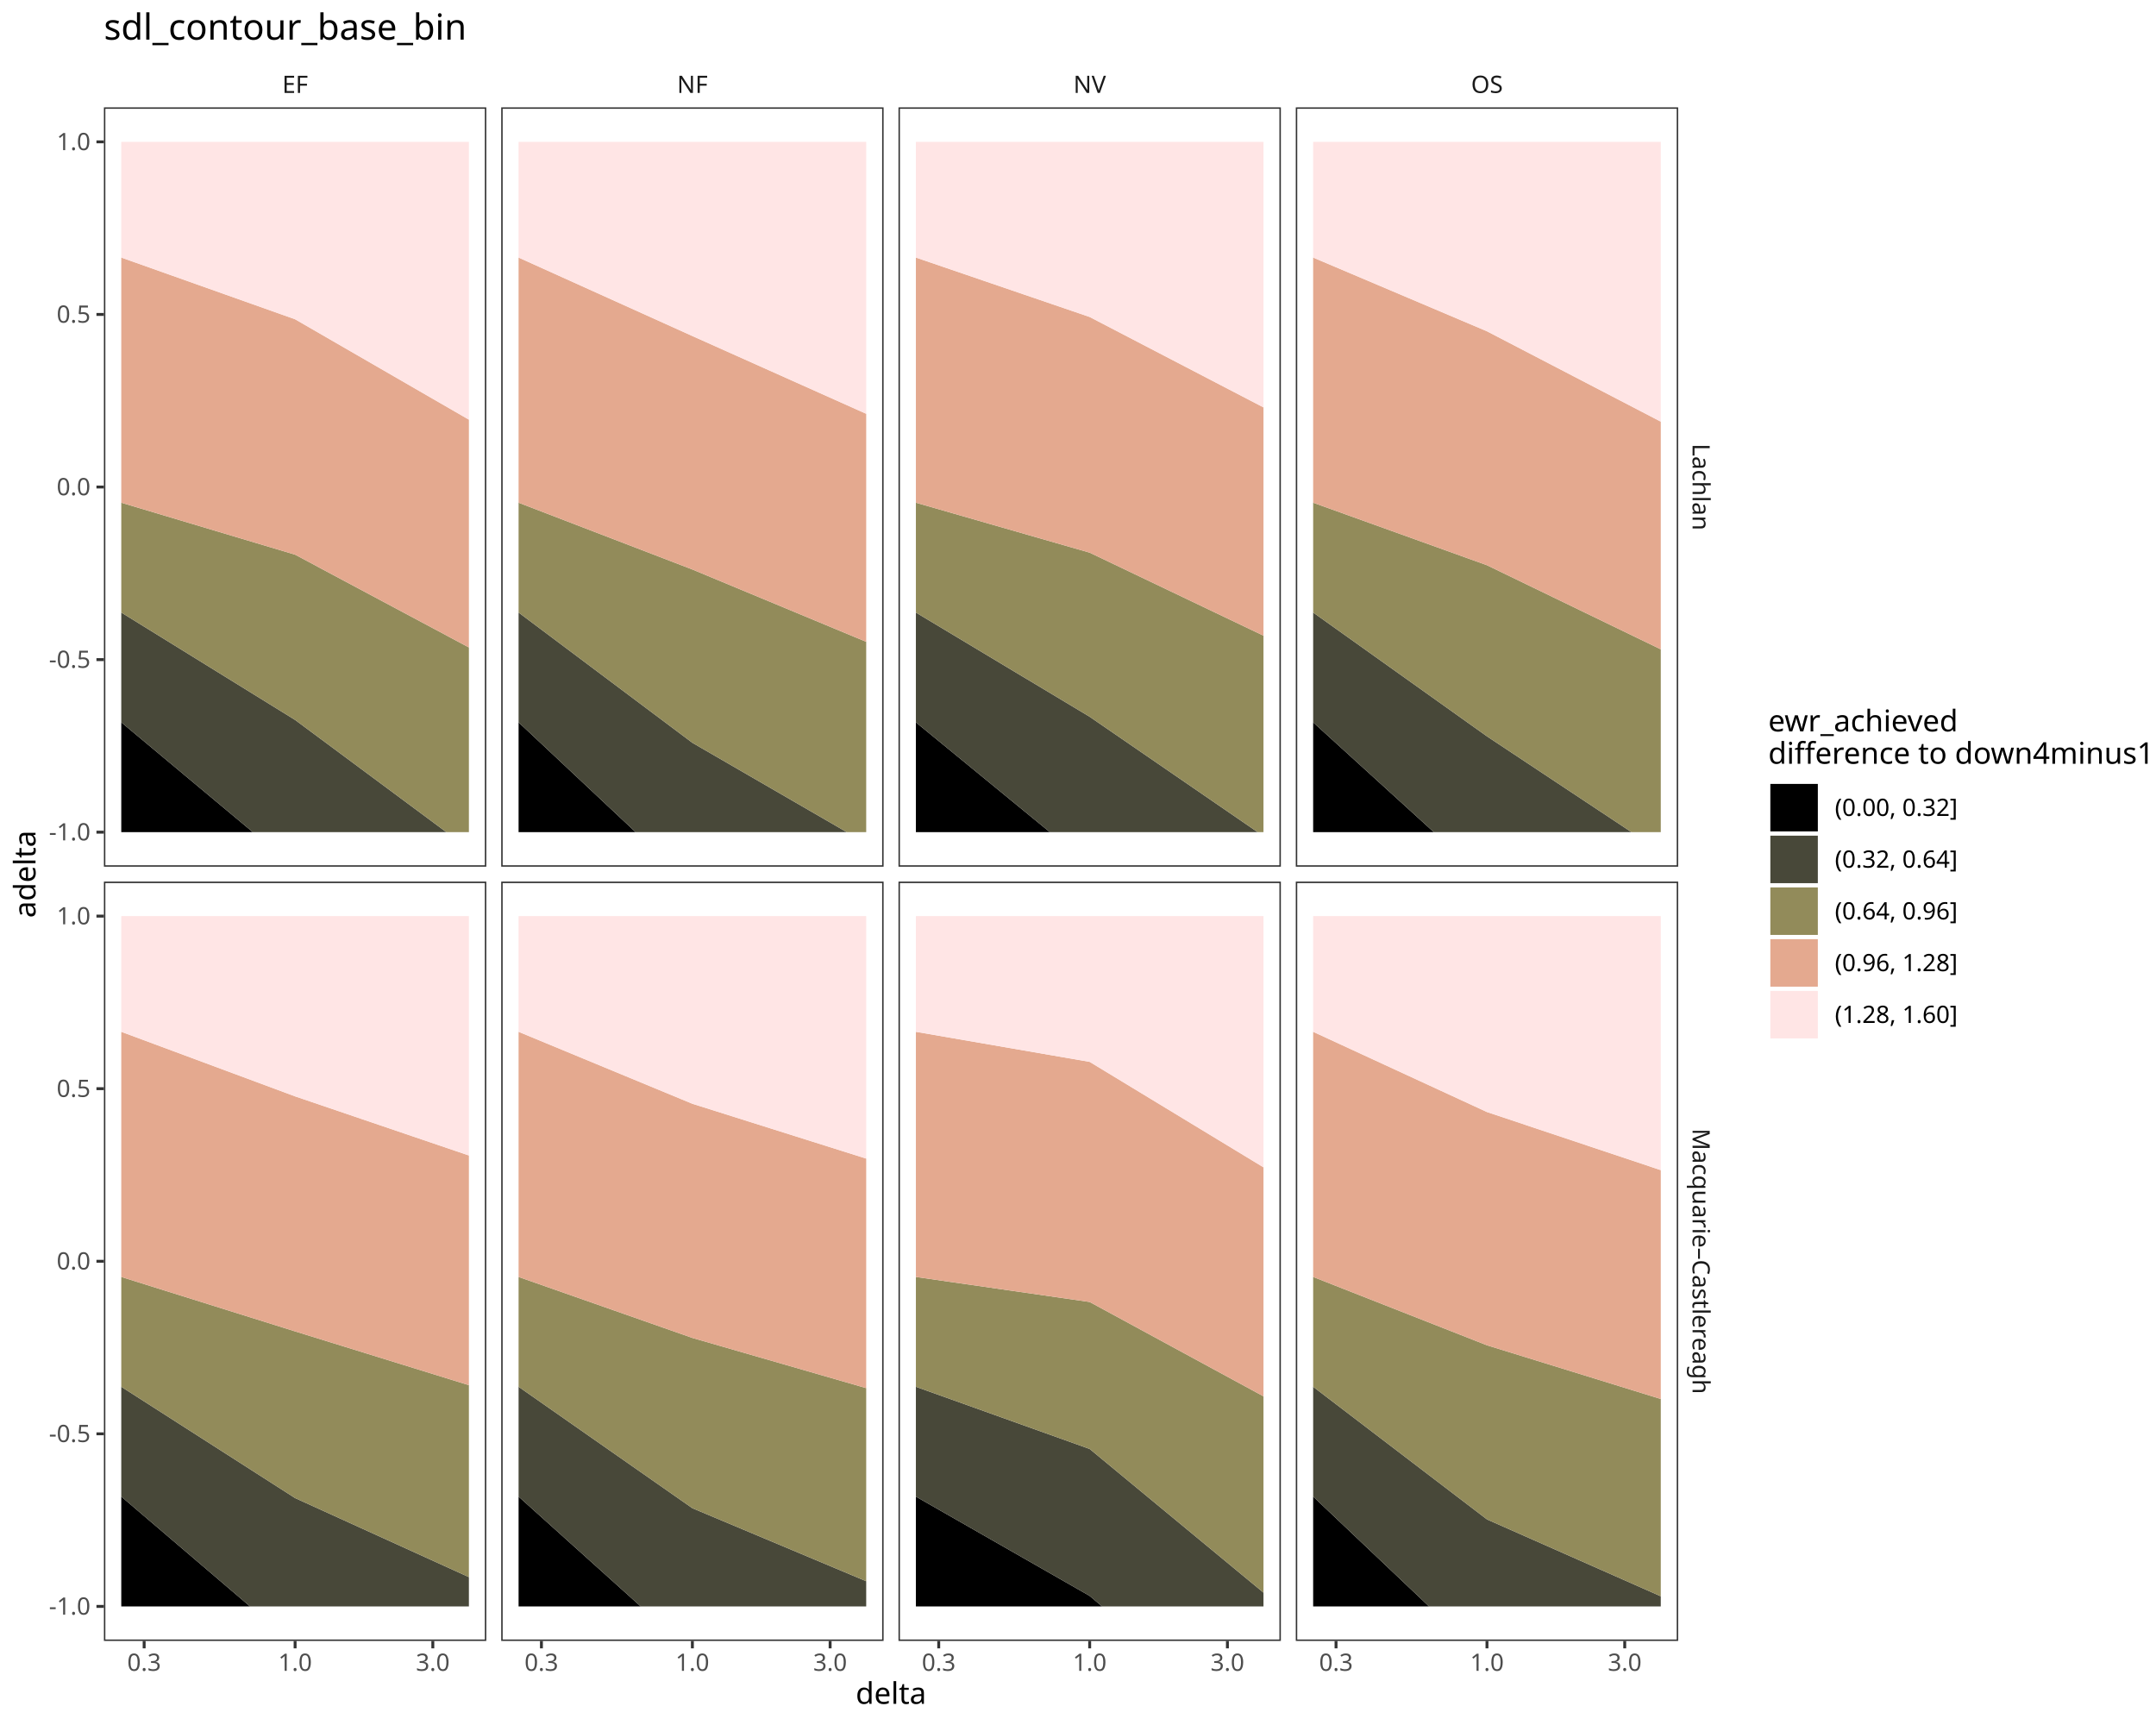
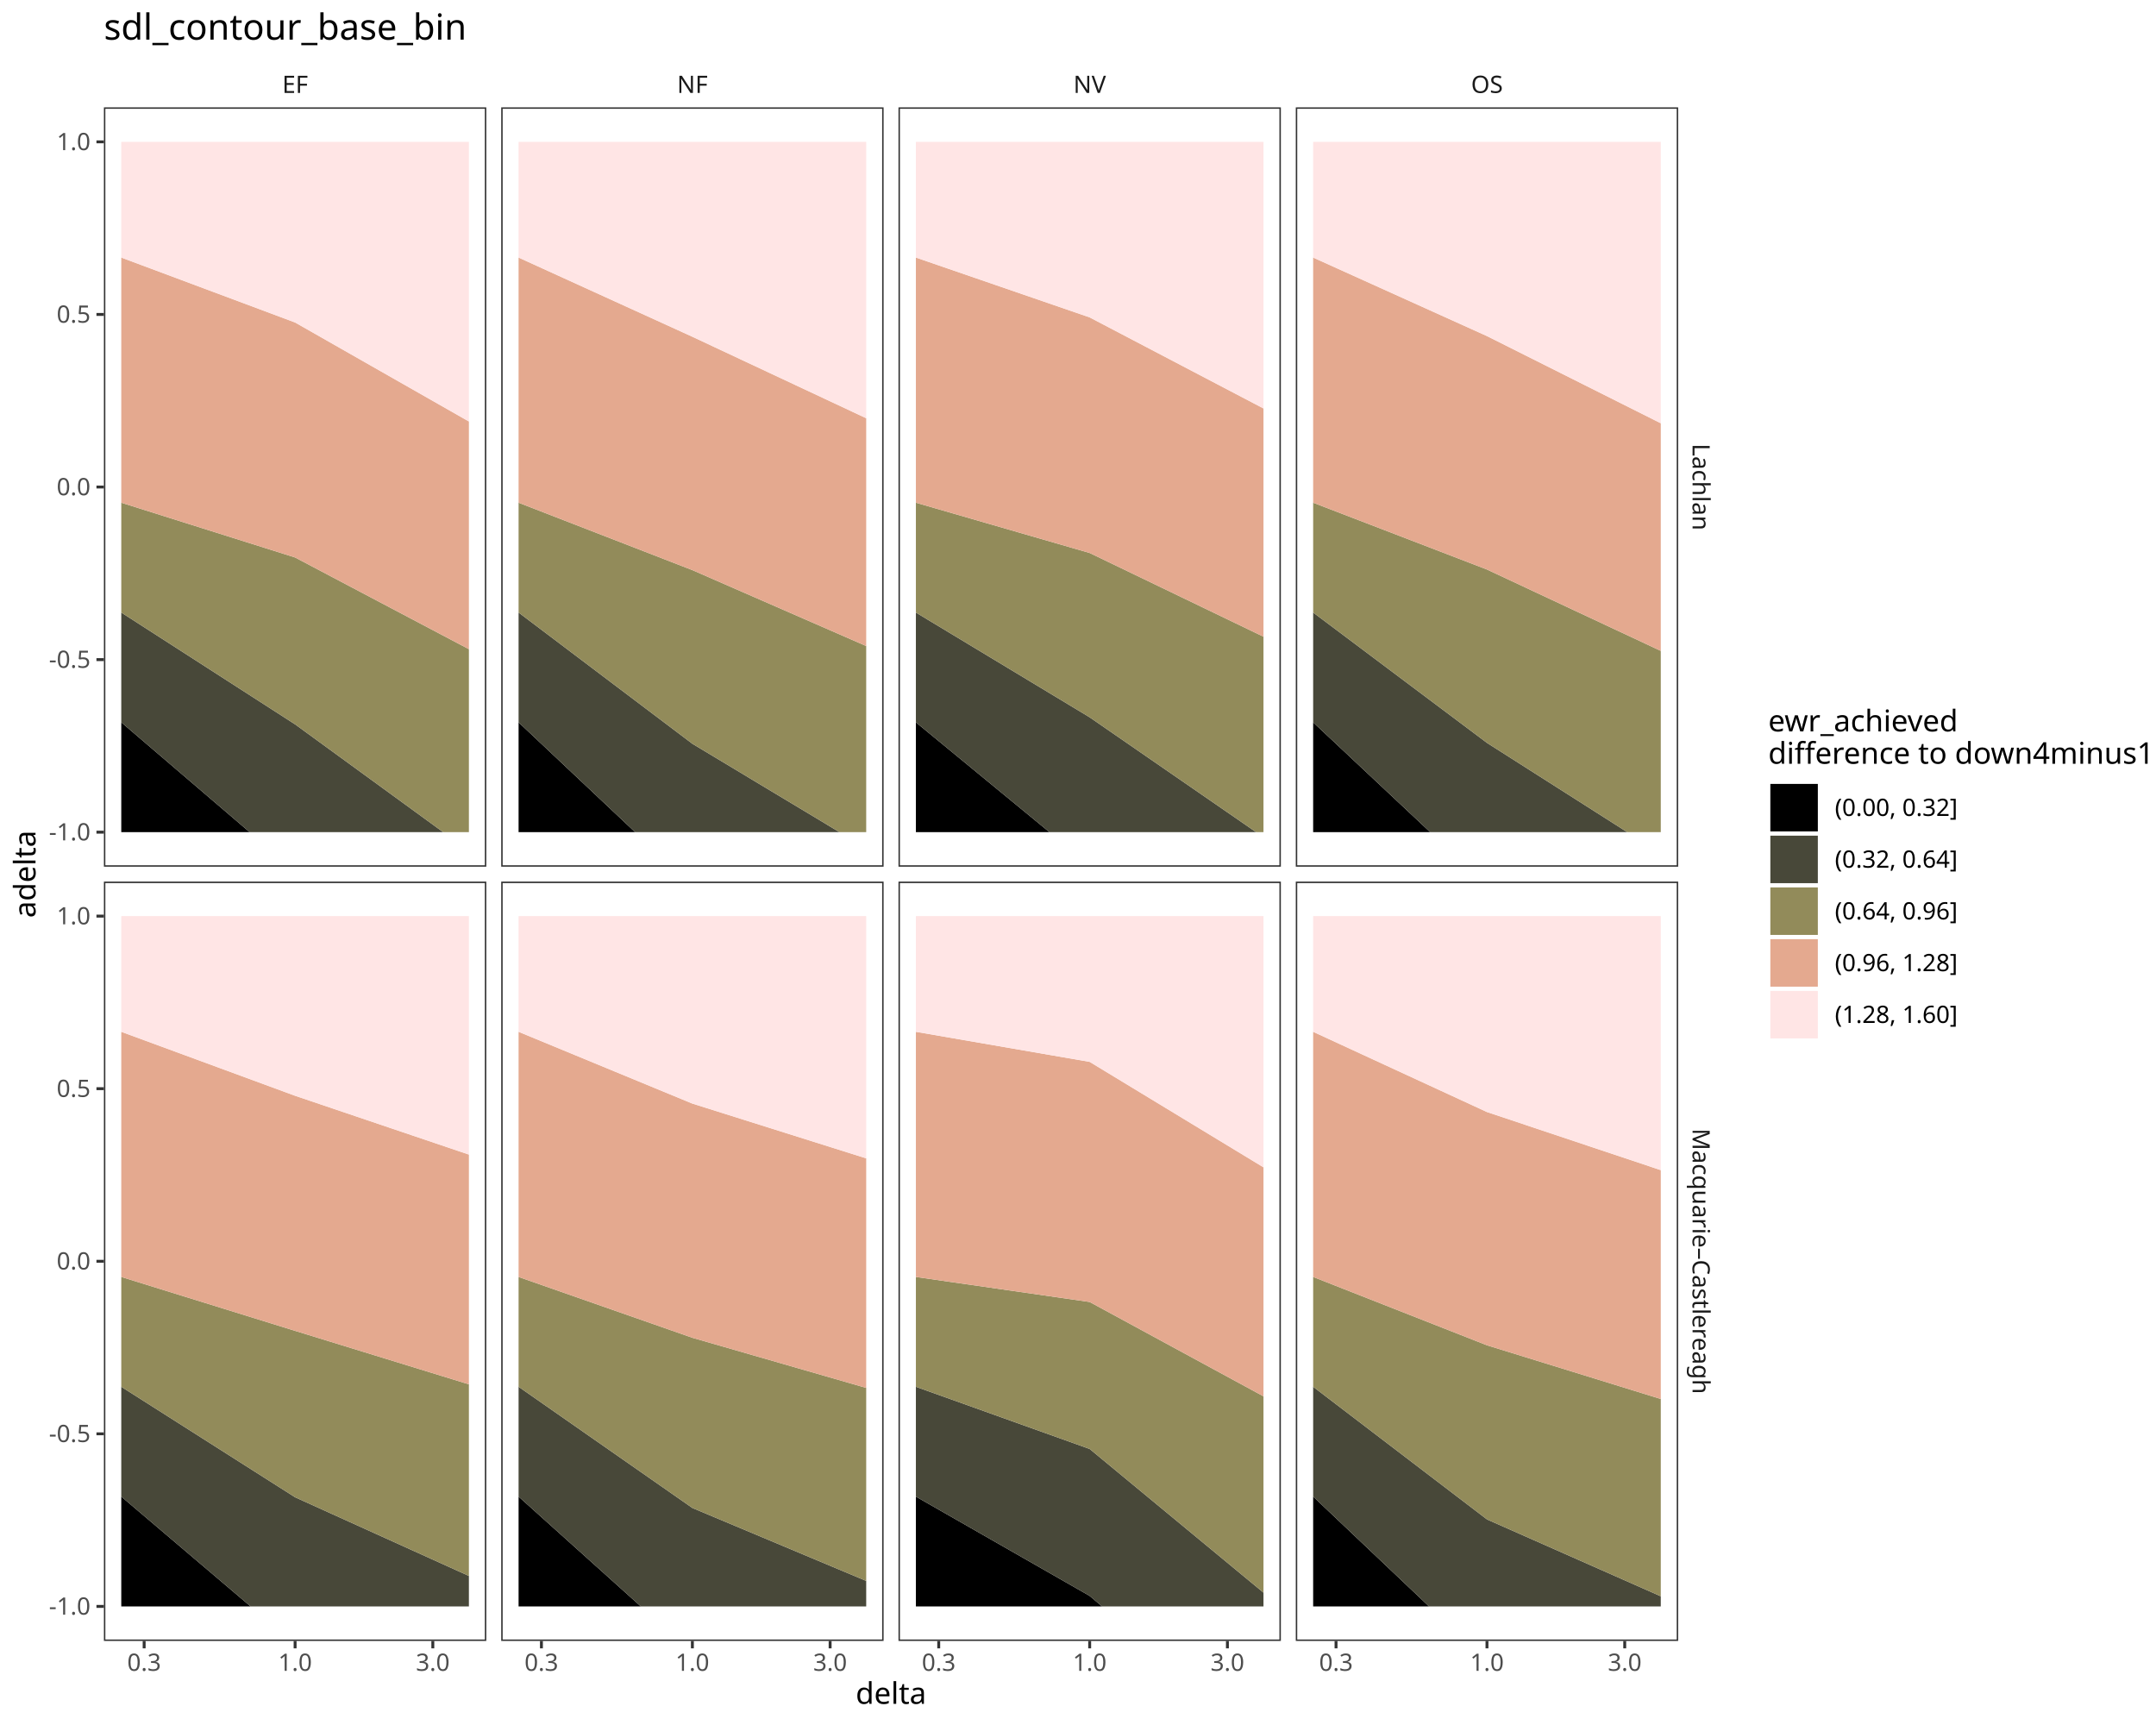
<svg xmlns="http://www.w3.org/2000/svg" class="svglite" data-engine-version="2.0" width="720.00pt" height="576.00pt" viewBox="0 0 720.00 576.00">
  <defs>
    <style type="text/css">
    .svglite line, .svglite polyline, .svglite polygon, .svglite path, .svglite rect, .svglite circle {
      fill: none;
      stroke: #000000;
      stroke-linecap: round;
      stroke-linejoin: round;
      stroke-miterlimit: 10.00;
    }
  </style>
  </defs>
  <rect width="100%" height="100%" style="stroke: none; fill: #FFFFFF;" />
  <defs>
    <clipPath id="cpMC4wMHw3MjAuMDB8MC4wMHw1NzYuMDA=">
      <rect x="0.00" y="0.00" width="720.00" height="576.00" />
    </clipPath>
  </defs>
  <g clip-path="url(#cpMC4wMHw3MjAuMDB8MC4wMHw1NzYuMDA=)">
    <rect x="0" y="0.00" width="720.00" height="576.00" style="stroke-width: 0.97; stroke: #FFFFFF; fill: #FFFFFF;" />
  </g>
  <defs>
    <clipPath id="cpMzQuNzB8MTYyLjM5fDM1Ljg1fDI4OS4zOQ==">
      <rect x="34.70" y="35.85" width="127.70" height="253.55" />
    </clipPath>
  </defs>
  <g clip-path="url(#cpMzQuNzB8MTYyLjM5fDM1Ljg1fDI4OS4zOQ==)">
    <rect x="34.70" y="35.85" width="127.70" height="253.55" style="stroke-width: 0.97; stroke: none; fill: #FFFFFF;" />
-     <path d="M 84.44 277.87 L 40.50 241.20 L 40.50 277.87 Z" style="fill-rule: evenodd; fill: #000000; stroke-width: 1.07; stroke: none; stroke-linecap: butt;" />
-     <path d="M 149.07 277.87 L 98.55 240.40 L 40.50 204.53 L 40.50 241.20 L 84.44 277.87 L 98.55 277.87 Z" style="fill-rule: evenodd; fill: #484839; stroke-width: 1.07; stroke: none; stroke-linecap: butt;" />
-     <path d="M 149.07 277.87 L 156.59 277.87 L 156.59 216.19 L 98.55 185.21 L 40.50 167.86 L 40.50 204.53 L 98.55 240.40 Z" style="fill-rule: evenodd; fill: #928B5A; stroke-width: 1.07; stroke: none; stroke-linecap: butt;" />
-     <path d="M 156.59 162.62 L 156.59 140.13 L 98.55 106.61 L 40.50 86.00 L 40.50 162.62 L 40.50 167.86 L 98.55 185.21 L 156.59 216.19 Z" style="fill-rule: evenodd; fill: #E4A98F; stroke-width: 1.07; stroke: none; stroke-linecap: butt;" />
-     <path d="M 156.59 47.37 L 98.55 47.37 L 40.50 47.37 L 40.50 86.00 L 98.55 106.61 L 156.59 140.13 Z" style="fill-rule: evenodd; fill: #FFE5E5; stroke-width: 1.07; stroke: none; stroke-linecap: butt;" />
+     <path d="M 83.37 277.87 L 40.50 241.20 L 40.50 277.87 Z" style="fill-rule: evenodd; fill: #000000; stroke-width: 1.07; stroke: none; stroke-linecap: butt;" />
+     <path d="M 148.00 277.87 L 98.55 241.87 L 40.50 204.53 L 40.50 241.20 L 83.37 277.87 L 98.55 277.87 Z" style="fill-rule: evenodd; fill: #484839; stroke-width: 1.07; stroke: none; stroke-linecap: butt;" />
+     <path d="M 148.00 277.87 L 156.59 277.87 L 156.59 216.77 L 98.55 186.15 L 40.50 167.86 L 40.50 204.53 L 98.55 241.87 Z" style="fill-rule: evenodd; fill: #928B5A; stroke-width: 1.07; stroke: none; stroke-linecap: butt;" />
+     <path d="M 156.59 162.62 L 156.59 140.74 L 98.55 107.68 L 40.50 86.00 L 40.50 162.62 L 40.50 167.86 L 98.55 186.15 L 156.59 216.77 Z" style="fill-rule: evenodd; fill: #E4A98F; stroke-width: 1.07; stroke: none; stroke-linecap: butt;" />
+     <path d="M 156.59 47.37 L 98.55 47.37 L 40.50 47.37 L 40.50 86.00 L 98.55 107.68 L 156.59 140.74 Z" style="fill-rule: evenodd; fill: #FFE5E5; stroke-width: 1.07; stroke: none; stroke-linecap: butt;" />
    <rect x="34.70" y="35.85" width="127.70" height="253.55" style="stroke-width: 0.97; stroke: #333333;" />
  </g>
  <g clip-path="url(#cpMC4wMHw3MjAuMDB8MC4wMHw1NzYuMDA=)">
</g>
  <defs>
    <clipPath id="cpMzQuNzB8MTYyLjM5fDI5NC4zOHw1NDcuOTI=">
      <rect x="34.70" y="294.38" width="127.70" height="253.55" />
    </clipPath>
  </defs>
  <g clip-path="url(#cpMzQuNzB8MTYyLjM5fDI5NC4zOHw1NDcuOTI=)">
    <rect x="34.70" y="294.38" width="127.70" height="253.55" style="stroke-width: 0.97; stroke: none; fill: #FFFFFF;" />
-     <path d="M 83.49 536.40 L 40.50 499.73 L 40.50 536.40 Z" style="fill-rule: evenodd; fill: #000000; stroke-width: 1.07; stroke: none; stroke-linecap: butt;" />
-     <path d="M 156.59 526.62 L 98.55 500.23 L 40.50 463.06 L 40.50 499.73 L 83.49 536.40 L 98.55 536.40 L 156.59 536.40 Z" style="fill-rule: evenodd; fill: #484839; stroke-width: 1.07; stroke: none; stroke-linecap: butt;" />
-     <path d="M 156.59 462.53 L 98.55 444.57 L 40.50 426.39 L 40.50 463.06 L 98.55 500.23 L 156.59 526.62 Z" style="fill-rule: evenodd; fill: #928B5A; stroke-width: 1.07; stroke: none; stroke-linecap: butt;" />
-     <path d="M 156.59 421.15 L 156.59 385.83 L 98.55 366.09 L 40.50 344.53 L 40.50 421.15 L 40.50 426.39 L 98.55 444.57 L 156.59 462.53 Z" style="fill-rule: evenodd; fill: #E4A98F; stroke-width: 1.07; stroke: none; stroke-linecap: butt;" />
-     <path d="M 156.59 305.90 L 98.55 305.90 L 40.50 305.90 L 40.50 344.53 L 98.55 366.09 L 156.59 385.83 Z" style="fill-rule: evenodd; fill: #FFE5E5; stroke-width: 1.07; stroke: none; stroke-linecap: butt;" />
+     <path d="M 83.68 536.40 L 40.50 499.73 L 40.50 536.40 Z" style="fill-rule: evenodd; fill: #000000; stroke-width: 1.07; stroke: none; stroke-linecap: butt;" />
+     <path d="M 156.59 526.23 L 98.55 499.96 L 40.50 463.06 L 40.50 499.73 L 83.68 536.40 L 98.55 536.40 L 156.59 536.40 Z" style="fill-rule: evenodd; fill: #484839; stroke-width: 1.07; stroke: none; stroke-linecap: butt;" />
+     <path d="M 156.59 462.25 L 98.55 444.39 L 40.50 426.39 L 40.50 463.06 L 98.55 499.96 L 156.59 526.23 Z" style="fill-rule: evenodd; fill: #928B5A; stroke-width: 1.07; stroke: none; stroke-linecap: butt;" />
+     <path d="M 156.59 421.15 L 156.59 385.53 L 98.55 365.89 L 40.50 344.53 L 40.50 421.15 L 40.50 426.39 L 98.55 444.39 L 156.59 462.25 Z" style="fill-rule: evenodd; fill: #E4A98F; stroke-width: 1.07; stroke: none; stroke-linecap: butt;" />
+     <path d="M 156.59 305.90 L 98.55 305.90 L 40.50 305.90 L 40.50 344.53 L 98.55 365.89 L 156.59 385.53 Z" style="fill-rule: evenodd; fill: #FFE5E5; stroke-width: 1.07; stroke: none; stroke-linecap: butt;" />
    <rect x="34.70" y="294.38" width="127.70" height="253.55" style="stroke-width: 0.97; stroke: #333333;" />
  </g>
  <g clip-path="url(#cpMC4wMHw3MjAuMDB8MC4wMHw1NzYuMDA=)">
</g>
  <defs>
    <clipPath id="cpMTY3LjM4fDI5NS4wN3wzNS44NXwyODkuMzk=">
      <rect x="167.38" y="35.85" width="127.70" height="253.55" />
    </clipPath>
  </defs>
  <g clip-path="url(#cpMTY3LjM4fDI5NS4wN3wzNS44NXwyODkuMzk=)">
    <rect x="167.38" y="35.85" width="127.70" height="253.55" style="stroke-width: 0.97; stroke: none; fill: #FFFFFF;" />
-     <path d="M 212.28 277.87 L 173.18 241.20 L 173.18 277.87 Z" style="fill-rule: evenodd; fill: #000000; stroke-width: 1.07; stroke: none; stroke-linecap: butt;" />
-     <path d="M 282.79 277.87 L 231.22 248.03 L 173.18 204.53 L 173.18 241.20 L 212.28 277.87 L 231.22 277.87 Z" style="fill-rule: evenodd; fill: #484839; stroke-width: 1.07; stroke: none; stroke-linecap: butt;" />
-     <path d="M 282.79 277.87 L 289.27 277.87 L 289.27 214.31 L 231.22 190.16 L 173.18 167.86 L 173.18 204.53 L 231.22 248.03 Z" style="fill-rule: evenodd; fill: #928B5A; stroke-width: 1.07; stroke: none; stroke-linecap: butt;" />
-     <path d="M 289.27 162.62 L 289.27 138.17 L 231.22 112.20 L 173.18 86.00 L 173.18 162.62 L 173.18 167.86 L 231.22 190.16 L 289.27 214.31 Z" style="fill-rule: evenodd; fill: #E4A98F; stroke-width: 1.07; stroke: none; stroke-linecap: butt;" />
-     <path d="M 289.27 47.37 L 231.22 47.37 L 173.18 47.37 L 173.18 86.00 L 231.22 112.20 L 289.27 138.17 Z" style="fill-rule: evenodd; fill: #FFE5E5; stroke-width: 1.07; stroke: none; stroke-linecap: butt;" />
+     <path d="M 212.11 277.87 L 173.18 241.20 L 173.18 277.87 Z" style="fill-rule: evenodd; fill: #000000; stroke-width: 1.07; stroke: none; stroke-linecap: butt;" />
+     <path d="M 280.36 277.87 L 231.22 248.35 L 173.18 204.53 L 173.18 241.20 L 212.11 277.87 L 231.22 277.87 Z" style="fill-rule: evenodd; fill: #484839; stroke-width: 1.07; stroke: none; stroke-linecap: butt;" />
+     <path d="M 280.36 277.87 L 289.27 277.87 L 289.27 215.72 L 231.22 190.37 L 173.18 167.86 L 173.18 204.53 L 231.22 248.35 Z" style="fill-rule: evenodd; fill: #928B5A; stroke-width: 1.07; stroke: none; stroke-linecap: butt;" />
+     <path d="M 289.27 162.62 L 289.27 139.65 L 231.22 112.44 L 173.18 86.00 L 173.18 162.62 L 173.18 167.86 L 231.22 190.37 L 289.27 215.72 Z" style="fill-rule: evenodd; fill: #E4A98F; stroke-width: 1.07; stroke: none; stroke-linecap: butt;" />
+     <path d="M 289.27 47.37 L 231.22 47.37 L 173.18 47.37 L 173.18 86.00 L 231.22 112.44 L 289.27 139.65 Z" style="fill-rule: evenodd; fill: #FFE5E5; stroke-width: 1.07; stroke: none; stroke-linecap: butt;" />
    <rect x="167.38" y="35.85" width="127.70" height="253.55" style="stroke-width: 0.97; stroke: #333333;" />
  </g>
  <g clip-path="url(#cpMC4wMHw3MjAuMDB8MC4wMHw1NzYuMDA=)">
</g>
  <defs>
    <clipPath id="cpMTY3LjM4fDI5NS4wN3wyOTQuMzh8NTQ3Ljky">
      <rect x="167.38" y="294.38" width="127.70" height="253.55" />
    </clipPath>
  </defs>
  <g clip-path="url(#cpMTY3LjM4fDI5NS4wN3wyOTQuMzh8NTQ3Ljky)">
    <rect x="167.38" y="294.38" width="127.70" height="253.55" style="stroke-width: 0.97; stroke: none; fill: #FFFFFF;" />
-     <path d="M 213.96 536.40 L 173.18 499.73 L 173.18 536.40 Z" style="fill-rule: evenodd; fill: #000000; stroke-width: 1.07; stroke: none; stroke-linecap: butt;" />
-     <path d="M 289.27 527.99 L 231.22 503.61 L 173.18 463.06 L 173.18 499.73 L 213.96 536.40 L 231.22 536.40 L 289.27 536.40 Z" style="fill-rule: evenodd; fill: #484839; stroke-width: 1.07; stroke: none; stroke-linecap: butt;" />
-     <path d="M 289.27 463.51 L 231.22 446.75 L 173.18 426.39 L 173.18 463.06 L 231.22 503.61 L 289.27 527.99 Z" style="fill-rule: evenodd; fill: #928B5A; stroke-width: 1.07; stroke: none; stroke-linecap: butt;" />
-     <path d="M 289.27 421.15 L 289.27 386.87 L 231.22 368.56 L 173.18 344.53 L 173.18 421.15 L 173.18 426.39 L 231.22 446.75 L 289.27 463.51 Z" style="fill-rule: evenodd; fill: #E4A98F; stroke-width: 1.07; stroke: none; stroke-linecap: butt;" />
-     <path d="M 289.27 305.90 L 231.22 305.90 L 173.18 305.90 L 173.18 344.53 L 231.22 368.56 L 289.27 386.87 Z" style="fill-rule: evenodd; fill: #FFE5E5; stroke-width: 1.07; stroke: none; stroke-linecap: butt;" />
+     <path d="M 214.00 536.40 L 173.18 499.73 L 173.18 536.40 Z" style="fill-rule: evenodd; fill: #000000; stroke-width: 1.07; stroke: none; stroke-linecap: butt;" />
+     <path d="M 289.27 527.89 L 231.22 503.53 L 173.18 463.06 L 173.18 499.73 L 214.00 536.40 L 231.22 536.40 L 289.27 536.40 Z" style="fill-rule: evenodd; fill: #484839; stroke-width: 1.07; stroke: none; stroke-linecap: butt;" />
+     <path d="M 289.27 463.44 L 231.22 446.70 L 173.18 426.39 L 173.18 463.06 L 231.22 503.53 L 289.27 527.89 Z" style="fill-rule: evenodd; fill: #928B5A; stroke-width: 1.07; stroke: none; stroke-linecap: butt;" />
+     <path d="M 289.27 421.15 L 289.27 386.79 L 231.22 368.50 L 173.18 344.53 L 173.18 421.15 L 173.18 426.39 L 231.22 446.70 L 289.27 463.44 Z" style="fill-rule: evenodd; fill: #E4A98F; stroke-width: 1.07; stroke: none; stroke-linecap: butt;" />
+     <path d="M 289.27 305.90 L 231.22 305.90 L 173.18 305.90 L 173.18 344.53 L 231.22 368.50 L 289.27 386.79 Z" style="fill-rule: evenodd; fill: #FFE5E5; stroke-width: 1.07; stroke: none; stroke-linecap: butt;" />
    <rect x="167.38" y="294.38" width="127.70" height="253.55" style="stroke-width: 0.97; stroke: #333333;" />
  </g>
  <g clip-path="url(#cpMC4wMHw3MjAuMDB8MC4wMHw1NzYuMDA=)">
</g>
  <defs>
    <clipPath id="cpMzAwLjA1fDQyNy43NXwzNS44NXwyODkuMzk=">
      <rect x="300.05" y="35.85" width="127.70" height="253.55" />
    </clipPath>
  </defs>
  <g clip-path="url(#cpMzAwLjA1fDQyNy43NXwzNS44NXwyODkuMzk=)">
    <rect x="300.05" y="35.85" width="127.70" height="253.55" style="stroke-width: 0.97; stroke: none; fill: #FFFFFF;" />
-     <path d="M 350.61 277.87 L 305.86 241.20 L 305.86 277.87 Z" style="fill-rule: evenodd; fill: #000000; stroke-width: 1.07; stroke: none; stroke-linecap: butt;" />
-     <path d="M 420.01 277.87 L 363.90 239.34 L 305.86 204.53 L 305.86 241.20 L 350.61 277.87 L 363.90 277.87 Z" style="fill-rule: evenodd; fill: #484839; stroke-width: 1.07; stroke: none; stroke-linecap: butt;" />
-     <path d="M 420.01 277.87 L 421.94 277.87 L 421.94 212.26 L 363.90 184.54 L 305.86 167.86 L 305.86 204.53 L 363.90 239.34 Z" style="fill-rule: evenodd; fill: #928B5A; stroke-width: 1.07; stroke: none; stroke-linecap: butt;" />
-     <path d="M 421.94 162.62 L 421.94 136.03 L 363.90 105.84 L 305.86 86.00 L 305.86 162.62 L 305.86 167.86 L 363.90 184.54 L 421.94 212.26 Z" style="fill-rule: evenodd; fill: #E4A98F; stroke-width: 1.07; stroke: none; stroke-linecap: butt;" />
-     <path d="M 421.94 47.37 L 363.90 47.37 L 305.86 47.37 L 305.86 86.00 L 363.90 105.84 L 421.94 136.03 Z" style="fill-rule: evenodd; fill: #FFE5E5; stroke-width: 1.07; stroke: none; stroke-linecap: butt;" />
+     <path d="M 350.47 277.87 L 305.86 241.20 L 305.86 277.87 Z" style="fill-rule: evenodd; fill: #000000; stroke-width: 1.07; stroke: none; stroke-linecap: butt;" />
+     <path d="M 419.49 277.87 L 363.90 239.52 L 305.86 204.53 L 305.86 241.20 L 350.47 277.87 L 363.90 277.87 Z" style="fill-rule: evenodd; fill: #484839; stroke-width: 1.07; stroke: none; stroke-linecap: butt;" />
+     <path d="M 419.49 277.87 L 421.94 277.87 L 421.94 212.60 L 363.90 184.65 L 305.86 167.86 L 305.86 204.53 L 363.90 239.52 Z" style="fill-rule: evenodd; fill: #928B5A; stroke-width: 1.07; stroke: none; stroke-linecap: butt;" />
+     <path d="M 421.94 162.62 L 421.94 136.38 L 363.90 105.98 L 305.86 86.00 L 305.86 162.62 L 305.86 167.86 L 363.90 184.65 L 421.94 212.60 Z" style="fill-rule: evenodd; fill: #E4A98F; stroke-width: 1.07; stroke: none; stroke-linecap: butt;" />
+     <path d="M 421.94 47.37 L 363.90 47.37 L 305.86 47.37 L 305.86 86.00 L 363.90 105.98 L 421.94 136.38 Z" style="fill-rule: evenodd; fill: #FFE5E5; stroke-width: 1.07; stroke: none; stroke-linecap: butt;" />
    <rect x="300.05" y="35.85" width="127.70" height="253.55" style="stroke-width: 0.97; stroke: #333333;" />
  </g>
  <g clip-path="url(#cpMC4wMHw3MjAuMDB8MC4wMHw1NzYuMDA=)">
</g>
  <defs>
    <clipPath id="cpMzAwLjA1fDQyNy43NXwyOTQuMzh8NTQ3Ljky">
      <rect x="300.05" y="294.38" width="127.70" height="253.55" />
    </clipPath>
  </defs>
  <g clip-path="url(#cpMzAwLjA1fDQyNy43NXwyOTQuMzh8NTQ3Ljky)">
    <rect x="300.05" y="294.38" width="127.70" height="253.55" style="stroke-width: 0.97; stroke: none; fill: #FFFFFF;" />
    <path d="M 368.03 536.40 L 363.90 532.90 L 305.86 499.73 L 305.86 536.40 L 363.90 536.40 Z" style="fill-rule: evenodd; fill: #000000; stroke-width: 1.07; stroke: none; stroke-linecap: butt;" />
    <path d="M 368.03 536.40 L 421.94 536.40 L 421.94 531.80 L 363.90 483.83 L 305.86 463.06 L 305.86 499.73 L 363.90 532.90 Z" style="fill-rule: evenodd; fill: #484839; stroke-width: 1.07; stroke: none; stroke-linecap: butt;" />
    <path d="M 421.94 466.25 L 363.90 434.75 L 305.86 426.39 L 305.86 463.06 L 363.90 483.83 L 421.94 531.80 Z" style="fill-rule: evenodd; fill: #928B5A; stroke-width: 1.07; stroke: none; stroke-linecap: butt;" />
    <path d="M 421.94 421.15 L 421.94 389.78 L 363.90 354.57 L 305.86 344.53 L 305.86 421.15 L 305.86 426.39 L 363.90 434.75 L 421.94 466.25 Z" style="fill-rule: evenodd; fill: #E4A98F; stroke-width: 1.07; stroke: none; stroke-linecap: butt;" />
    <path d="M 421.94 305.90 L 363.90 305.90 L 305.86 305.90 L 305.86 344.53 L 363.90 354.57 L 421.94 389.78 Z" style="fill-rule: evenodd; fill: #FFE5E5; stroke-width: 1.07; stroke: none; stroke-linecap: butt;" />
    <rect x="300.05" y="294.38" width="127.70" height="253.55" style="stroke-width: 0.97; stroke: #333333;" />
  </g>
  <g clip-path="url(#cpMC4wMHw3MjAuMDB8MC4wMHw1NzYuMDA=)">
</g>
  <defs>
    <clipPath id="cpNDMyLjczfDU2MC40MnwzNS44NXwyODkuMzk=">
      <rect x="432.73" y="35.85" width="127.70" height="253.55" />
    </clipPath>
  </defs>
  <g clip-path="url(#cpNDMyLjczfDU2MC40MnwzNS44NXwyODkuMzk=)">
    <rect x="432.73" y="35.85" width="127.70" height="253.55" style="stroke-width: 0.97; stroke: none; fill: #FFFFFF;" />
-     <path d="M 478.84 277.87 L 438.53 241.20 L 438.53 277.87 Z" style="fill-rule: evenodd; fill: #000000; stroke-width: 1.07; stroke: none; stroke-linecap: butt;" />
-     <path d="M 544.85 277.87 L 496.58 245.88 L 438.53 204.53 L 438.53 241.20 L 478.84 277.87 L 496.58 277.87 Z" style="fill-rule: evenodd; fill: #484839; stroke-width: 1.07; stroke: none; stroke-linecap: butt;" />
-     <path d="M 544.85 277.87 L 554.62 277.87 L 554.62 216.82 L 496.58 188.74 L 438.53 167.86 L 438.53 204.53 L 496.58 245.88 Z" style="fill-rule: evenodd; fill: #928B5A; stroke-width: 1.07; stroke: none; stroke-linecap: butt;" />
-     <path d="M 554.62 162.62 L 554.62 140.79 L 496.58 110.62 L 438.53 86.00 L 438.53 162.62 L 438.53 167.86 L 496.58 188.74 L 554.62 216.82 Z" style="fill-rule: evenodd; fill: #E4A98F; stroke-width: 1.07; stroke: none; stroke-linecap: butt;" />
-     <path d="M 554.62 47.37 L 496.58 47.37 L 438.53 47.37 L 438.53 86.00 L 496.58 110.62 L 554.62 140.79 Z" style="fill-rule: evenodd; fill: #FFE5E5; stroke-width: 1.07; stroke: none; stroke-linecap: butt;" />
+     <path d="M 477.62 277.87 L 438.53 241.20 L 438.53 277.87 Z" style="fill-rule: evenodd; fill: #000000; stroke-width: 1.07; stroke: none; stroke-linecap: butt;" />
+     <path d="M 543.43 277.87 L 496.58 248.06 L 438.53 204.53 L 438.53 241.20 L 477.62 277.87 L 496.58 277.87 Z" style="fill-rule: evenodd; fill: #484839; stroke-width: 1.07; stroke: none; stroke-linecap: butt;" />
+     <path d="M 543.43 277.87 L 554.62 277.87 L 554.62 217.34 L 496.58 190.17 L 438.53 167.86 L 438.53 204.53 L 496.58 248.06 Z" style="fill-rule: evenodd; fill: #928B5A; stroke-width: 1.07; stroke: none; stroke-linecap: butt;" />
+     <path d="M 554.62 162.62 L 554.62 141.33 L 496.58 112.22 L 438.53 86.00 L 438.53 162.62 L 438.53 167.86 L 496.58 190.17 L 554.62 217.34 Z" style="fill-rule: evenodd; fill: #E4A98F; stroke-width: 1.07; stroke: none; stroke-linecap: butt;" />
+     <path d="M 554.62 47.37 L 496.58 47.37 L 438.53 47.37 L 438.53 86.00 L 496.58 112.22 L 554.62 141.33 Z" style="fill-rule: evenodd; fill: #FFE5E5; stroke-width: 1.07; stroke: none; stroke-linecap: butt;" />
    <rect x="432.73" y="35.85" width="127.70" height="253.55" style="stroke-width: 0.97; stroke: #333333;" />
  </g>
  <g clip-path="url(#cpMC4wMHw3MjAuMDB8MC4wMHw1NzYuMDA=)">
</g>
  <defs>
    <clipPath id="cpNDMyLjczfDU2MC40MnwyOTQuMzh8NTQ3Ljky">
      <rect x="432.73" y="294.38" width="127.70" height="253.55" />
    </clipPath>
  </defs>
  <g clip-path="url(#cpNDMyLjczfDU2MC40MnwyOTQuMzh8NTQ3Ljky)">
    <rect x="432.73" y="294.38" width="127.70" height="253.55" style="stroke-width: 0.97; stroke: none; fill: #FFFFFF;" />
    <path d="M 477.22 536.40 L 438.53 499.73 L 438.53 536.40 Z" style="fill-rule: evenodd; fill: #000000; stroke-width: 1.07; stroke: none; stroke-linecap: butt;" />
    <path d="M 554.62 533.02 L 496.58 507.35 L 438.53 463.06 L 438.53 499.73 L 477.22 536.40 L 496.58 536.40 L 554.62 536.40 Z" style="fill-rule: evenodd; fill: #484839; stroke-width: 1.07; stroke: none; stroke-linecap: butt;" />
    <path d="M 554.62 467.14 L 496.58 449.21 L 438.53 426.39 L 438.53 463.06 L 496.58 507.35 L 554.62 533.02 Z" style="fill-rule: evenodd; fill: #928B5A; stroke-width: 1.07; stroke: none; stroke-linecap: butt;" />
    <path d="M 554.62 421.15 L 554.62 390.72 L 496.58 371.32 L 438.53 344.53 L 438.53 421.15 L 438.53 426.39 L 496.58 449.21 L 554.62 467.14 Z" style="fill-rule: evenodd; fill: #E4A98F; stroke-width: 1.07; stroke: none; stroke-linecap: butt;" />
    <path d="M 554.62 305.90 L 496.58 305.90 L 438.53 305.90 L 438.53 344.53 L 496.58 371.32 L 554.62 390.72 Z" style="fill-rule: evenodd; fill: #FFE5E5; stroke-width: 1.07; stroke: none; stroke-linecap: butt;" />
    <rect x="432.73" y="294.38" width="127.70" height="253.55" style="stroke-width: 0.97; stroke: #333333;" />
  </g>
  <g clip-path="url(#cpMC4wMHw3MjAuMDB8MC4wMHw1NzYuMDA=)">
</g>
  <defs>
    <clipPath id="cpMzQuNzB8MTYyLjM5fDIwLjcxfDM1Ljg1">
      <rect x="34.70" y="20.71" width="127.70" height="15.14" />
    </clipPath>
  </defs>
  <g clip-path="url(#cpMzQuNzB8MTYyLjM5fDIwLjcxfDM1Ljg1)">
    <text x="98.55" y="31.03" text-anchor="middle" style="font-size: 8.00px; fill: #1A1A1A; font-family: sans;" textLength="10.22px" lengthAdjust="spacingAndGlyphs">EF</text>
  </g>
  <g clip-path="url(#cpMC4wMHw3MjAuMDB8MC4wMHw1NzYuMDA=)">
</g>
  <defs>
    <clipPath id="cpMTY3LjM4fDI5NS4wN3wyMC43MXwzNS44NQ==">
      <rect x="167.38" y="20.71" width="127.70" height="15.14" />
    </clipPath>
  </defs>
  <g clip-path="url(#cpMTY3LjM4fDI5NS4wN3wyMC43MXwzNS44NQ==)">
    <text x="231.22" y="31.03" text-anchor="middle" style="font-size: 8.00px; fill: #1A1A1A; font-family: sans;" textLength="10.67px" lengthAdjust="spacingAndGlyphs">NF</text>
  </g>
  <g clip-path="url(#cpMC4wMHw3MjAuMDB8MC4wMHw1NzYuMDA=)">
</g>
  <defs>
    <clipPath id="cpMzAwLjA1fDQyNy43NXwyMC43MXwzNS44NQ==">
      <rect x="300.05" y="20.71" width="127.70" height="15.14" />
    </clipPath>
  </defs>
  <g clip-path="url(#cpMzAwLjA1fDQyNy43NXwyMC43MXwzNS44NQ==)">
    <text x="363.90" y="31.03" text-anchor="middle" style="font-size: 8.00px; fill: #1A1A1A; font-family: sans;" textLength="11.12px" lengthAdjust="spacingAndGlyphs">NV</text>
  </g>
  <g clip-path="url(#cpMC4wMHw3MjAuMDB8MC4wMHw1NzYuMDA=)">
</g>
  <defs>
    <clipPath id="cpNDMyLjczfDU2MC40MnwyMC43MXwzNS44NQ==">
      <rect x="432.73" y="20.71" width="127.70" height="15.14" />
    </clipPath>
  </defs>
  <g clip-path="url(#cpNDMyLjczfDU2MC40MnwyMC43MXwzNS44NQ==)">
    <text x="496.58" y="31.03" text-anchor="middle" style="font-size: 8.00px; fill: #1A1A1A; font-family: sans;" textLength="11.56px" lengthAdjust="spacingAndGlyphs">OS</text>
  </g>
  <g clip-path="url(#cpMC4wMHw3MjAuMDB8MC4wMHw1NzYuMDA=)">
</g>
  <defs>
    <clipPath id="cpNTYwLjQyfDU3NS41NnwzNS44NXwyODkuMzk=">
      <rect x="560.42" y="35.85" width="15.14" height="253.55" />
    </clipPath>
  </defs>
  <g clip-path="url(#cpNTYwLjQyfDU3NS41NnwzNS44NXwyODkuMzk=)">
    <text transform="translate(565.24,162.62) rotate(90)" text-anchor="middle" style="font-size: 8.00px; fill: #1A1A1A; font-family: sans;" textLength="28.03px" lengthAdjust="spacingAndGlyphs">Lachlan</text>
  </g>
  <g clip-path="url(#cpMC4wMHw3MjAuMDB8MC4wMHw1NzYuMDA=)">
</g>
  <defs>
    <clipPath id="cpNTYwLjQyfDU3NS41NnwyOTQuMzh8NTQ3Ljky">
      <rect x="560.42" y="294.38" width="15.14" height="253.55" />
    </clipPath>
  </defs>
  <g clip-path="url(#cpNTYwLjQyfDU3NS41NnwyOTQuMzh8NTQ3Ljky)">
    <text transform="translate(565.24,421.15) rotate(90)" text-anchor="middle" style="font-size: 8.00px; fill: #1A1A1A; font-family: sans;" textLength="84.95px" lengthAdjust="spacingAndGlyphs">Macquarie–Castlereagh</text>
  </g>
  <g clip-path="url(#cpMC4wMHw3MjAuMDB8MC4wMHw1NzYuMDA=)">
    <polyline points="48.14,550.41 48.14,547.92 " style="stroke-width: 0.97; stroke: #333333; stroke-linecap: butt;" />
    <polyline points="98.55,550.41 98.55,547.92 " style="stroke-width: 0.97; stroke: #333333; stroke-linecap: butt;" />
    <polyline points="144.54,550.41 144.54,547.92 " style="stroke-width: 0.97; stroke: #333333; stroke-linecap: butt;" />
    <text x="48.14" y="557.91" text-anchor="middle" style="font-size: 8.00px; fill: #4D4D4D; font-family: sans;" textLength="11.12px" lengthAdjust="spacingAndGlyphs">0.3</text>
    <text x="98.55" y="557.91" text-anchor="middle" style="font-size: 8.00px; fill: #4D4D4D; font-family: sans;" textLength="11.12px" lengthAdjust="spacingAndGlyphs">1.0</text>
    <text x="144.54" y="557.91" text-anchor="middle" style="font-size: 8.00px; fill: #4D4D4D; font-family: sans;" textLength="11.12px" lengthAdjust="spacingAndGlyphs">3.0</text>
    <polyline points="180.81,550.41 180.81,547.92 " style="stroke-width: 0.97; stroke: #333333; stroke-linecap: butt;" />
    <polyline points="231.22,550.41 231.22,547.92 " style="stroke-width: 0.97; stroke: #333333; stroke-linecap: butt;" />
    <polyline points="277.22,550.41 277.22,547.92 " style="stroke-width: 0.97; stroke: #333333; stroke-linecap: butt;" />
    <text x="180.81" y="557.91" text-anchor="middle" style="font-size: 8.00px; fill: #4D4D4D; font-family: sans;" textLength="11.12px" lengthAdjust="spacingAndGlyphs">0.3</text>
    <text x="231.22" y="557.91" text-anchor="middle" style="font-size: 8.00px; fill: #4D4D4D; font-family: sans;" textLength="11.12px" lengthAdjust="spacingAndGlyphs">1.0</text>
    <text x="277.22" y="557.91" text-anchor="middle" style="font-size: 8.00px; fill: #4D4D4D; font-family: sans;" textLength="11.12px" lengthAdjust="spacingAndGlyphs">3.0</text>
    <polyline points="313.49,550.41 313.49,547.92 " style="stroke-width: 0.97; stroke: #333333; stroke-linecap: butt;" />
    <polyline points="363.90,550.41 363.90,547.92 " style="stroke-width: 0.97; stroke: #333333; stroke-linecap: butt;" />
    <polyline points="409.90,550.41 409.90,547.92 " style="stroke-width: 0.97; stroke: #333333; stroke-linecap: butt;" />
    <text x="313.49" y="557.91" text-anchor="middle" style="font-size: 8.00px; fill: #4D4D4D; font-family: sans;" textLength="11.12px" lengthAdjust="spacingAndGlyphs">0.3</text>
    <text x="363.90" y="557.91" text-anchor="middle" style="font-size: 8.00px; fill: #4D4D4D; font-family: sans;" textLength="11.12px" lengthAdjust="spacingAndGlyphs">1.0</text>
    <text x="409.90" y="557.91" text-anchor="middle" style="font-size: 8.00px; fill: #4D4D4D; font-family: sans;" textLength="11.12px" lengthAdjust="spacingAndGlyphs">3.0</text>
    <polyline points="446.17,550.41 446.17,547.92 " style="stroke-width: 0.97; stroke: #333333; stroke-linecap: butt;" />
    <polyline points="496.58,550.41 496.58,547.92 " style="stroke-width: 0.97; stroke: #333333; stroke-linecap: butt;" />
    <polyline points="542.58,550.41 542.58,547.92 " style="stroke-width: 0.97; stroke: #333333; stroke-linecap: butt;" />
    <text x="446.17" y="557.91" text-anchor="middle" style="font-size: 8.00px; fill: #4D4D4D; font-family: sans;" textLength="11.12px" lengthAdjust="spacingAndGlyphs">0.3</text>
    <text x="496.58" y="557.91" text-anchor="middle" style="font-size: 8.00px; fill: #4D4D4D; font-family: sans;" textLength="11.12px" lengthAdjust="spacingAndGlyphs">1.0</text>
    <text x="542.58" y="557.91" text-anchor="middle" style="font-size: 8.00px; fill: #4D4D4D; font-family: sans;" textLength="11.12px" lengthAdjust="spacingAndGlyphs">3.0</text>
    <text x="30.22" y="280.62" text-anchor="end" style="font-size: 8.00px; fill: #4D4D4D; font-family: sans;" textLength="13.79px" lengthAdjust="spacingAndGlyphs">-1.0</text>
    <text x="30.22" y="223.00" text-anchor="end" style="font-size: 8.00px; fill: #4D4D4D; font-family: sans;" textLength="13.79px" lengthAdjust="spacingAndGlyphs">-0.5</text>
    <text x="30.22" y="165.37" text-anchor="end" style="font-size: 8.00px; fill: #4D4D4D; font-family: sans;" textLength="11.12px" lengthAdjust="spacingAndGlyphs">0.0</text>
    <text x="30.22" y="107.75" text-anchor="end" style="font-size: 8.00px; fill: #4D4D4D; font-family: sans;" textLength="11.12px" lengthAdjust="spacingAndGlyphs">0.5</text>
    <text x="30.22" y="50.13" text-anchor="end" style="font-size: 8.00px; fill: #4D4D4D; font-family: sans;" textLength="11.12px" lengthAdjust="spacingAndGlyphs">1.0</text>
    <polyline points="32.21,277.87 34.70,277.87 " style="stroke-width: 0.97; stroke: #333333; stroke-linecap: butt;" />
    <polyline points="32.21,220.25 34.70,220.25 " style="stroke-width: 0.97; stroke: #333333; stroke-linecap: butt;" />
    <polyline points="32.21,162.62 34.70,162.62 " style="stroke-width: 0.97; stroke: #333333; stroke-linecap: butt;" />
    <polyline points="32.21,105.00 34.70,105.00 " style="stroke-width: 0.97; stroke: #333333; stroke-linecap: butt;" />
    <polyline points="32.21,47.37 34.70,47.37 " style="stroke-width: 0.97; stroke: #333333; stroke-linecap: butt;" />
    <text x="30.22" y="539.15" text-anchor="end" style="font-size: 8.00px; fill: #4D4D4D; font-family: sans;" textLength="13.79px" lengthAdjust="spacingAndGlyphs">-1.0</text>
    <text x="30.22" y="481.52" text-anchor="end" style="font-size: 8.00px; fill: #4D4D4D; font-family: sans;" textLength="13.79px" lengthAdjust="spacingAndGlyphs">-0.5</text>
    <text x="30.22" y="423.90" text-anchor="end" style="font-size: 8.00px; fill: #4D4D4D; font-family: sans;" textLength="11.12px" lengthAdjust="spacingAndGlyphs">0.0</text>
    <text x="30.22" y="366.28" text-anchor="end" style="font-size: 8.00px; fill: #4D4D4D; font-family: sans;" textLength="11.12px" lengthAdjust="spacingAndGlyphs">0.5</text>
    <text x="30.22" y="308.65" text-anchor="end" style="font-size: 8.00px; fill: #4D4D4D; font-family: sans;" textLength="11.12px" lengthAdjust="spacingAndGlyphs">1.0</text>
    <polyline points="32.21,536.40 34.70,536.40 " style="stroke-width: 0.97; stroke: #333333; stroke-linecap: butt;" />
    <polyline points="32.21,478.77 34.70,478.77 " style="stroke-width: 0.97; stroke: #333333; stroke-linecap: butt;" />
    <polyline points="32.21,421.15 34.70,421.15 " style="stroke-width: 0.97; stroke: #333333; stroke-linecap: butt;" />
    <polyline points="32.21,363.52 34.70,363.52 " style="stroke-width: 0.97; stroke: #333333; stroke-linecap: butt;" />
    <polyline points="32.21,305.90 34.70,305.90 " style="stroke-width: 0.97; stroke: #333333; stroke-linecap: butt;" />
    <text x="297.56" y="568.94" text-anchor="middle" style="font-size: 10.00px; font-family: sans;" textLength="21.68px" lengthAdjust="spacingAndGlyphs">delta</text>
    <text transform="translate(11.86,291.88) rotate(-90)" text-anchor="middle" style="font-size: 10.00px; font-family: sans;" textLength="27.25px" lengthAdjust="spacingAndGlyphs">adelta</text>
    <rect x="585.52" y="231.33" width="129.49" height="121.10" style="stroke-width: 0.97; stroke: none; fill: #FFFFFF;" />
    <text x="590.51" y="244.23" style="font-size: 10.00px; font-family: sans;" textLength="61.72px" lengthAdjust="spacingAndGlyphs">ewr_achieved</text>
    <text x="590.51" y="255.03" style="font-size: 10.00px; font-family: sans;" textLength="119.53px" lengthAdjust="spacingAndGlyphs">difference to down4minus1</text>
    <rect x="590.51" y="261.05" width="17.28" height="17.28" style="stroke-width: 0.97; stroke: none; fill: #FFFFFF;" />
    <rect x="591.21" y="261.76" width="15.86" height="15.86" style="stroke-width: 1.07; stroke: none; stroke-linecap: butt; fill: #000000;" />
    <rect x="590.51" y="278.33" width="17.28" height="17.28" style="stroke-width: 0.97; stroke: none; fill: #FFFFFF;" />
    <rect x="591.21" y="279.04" width="15.86" height="15.86" style="stroke-width: 1.07; stroke: none; stroke-linecap: butt; fill: #484839;" />
    <rect x="590.51" y="295.61" width="17.28" height="17.28" style="stroke-width: 0.97; stroke: none; fill: #FFFFFF;" />
    <rect x="591.21" y="296.32" width="15.86" height="15.86" style="stroke-width: 1.07; stroke: none; stroke-linecap: butt; fill: #928B5A;" />
    <rect x="590.51" y="312.89" width="17.28" height="17.28" style="stroke-width: 0.97; stroke: none; fill: #FFFFFF;" />
    <rect x="591.21" y="313.60" width="15.86" height="15.86" style="stroke-width: 1.07; stroke: none; stroke-linecap: butt; fill: #E4A98F;" />
    <rect x="590.51" y="330.17" width="17.28" height="17.28" style="stroke-width: 0.97; stroke: none; fill: #FFFFFF;" />
    <rect x="591.21" y="330.88" width="15.86" height="15.86" style="stroke-width: 1.07; stroke: none; stroke-linecap: butt; fill: #FFE5E5;" />
    <text x="612.77" y="272.45" style="font-size: 8.00px; font-family: sans;" textLength="40.47px" lengthAdjust="spacingAndGlyphs">(0.00, 0.32]</text>
    <text x="612.77" y="289.73" style="font-size: 8.00px; font-family: sans;" textLength="40.47px" lengthAdjust="spacingAndGlyphs">(0.32, 0.64]</text>
    <text x="612.77" y="307.01" style="font-size: 8.00px; font-family: sans;" textLength="40.47px" lengthAdjust="spacingAndGlyphs">(0.64, 0.96]</text>
    <text x="612.77" y="324.29" style="font-size: 8.00px; font-family: sans;" textLength="40.47px" lengthAdjust="spacingAndGlyphs">(0.96, 1.28]</text>
    <text x="612.77" y="341.57" style="font-size: 8.00px; font-family: sans;" textLength="40.47px" lengthAdjust="spacingAndGlyphs">(1.28, 1.60]</text>
    <text x="34.70" y="13.24" style="font-size: 12.00px; font-family: sans;" textLength="117.44px" lengthAdjust="spacingAndGlyphs">sdl_contour_base_bin</text>
  </g>
</svg>
